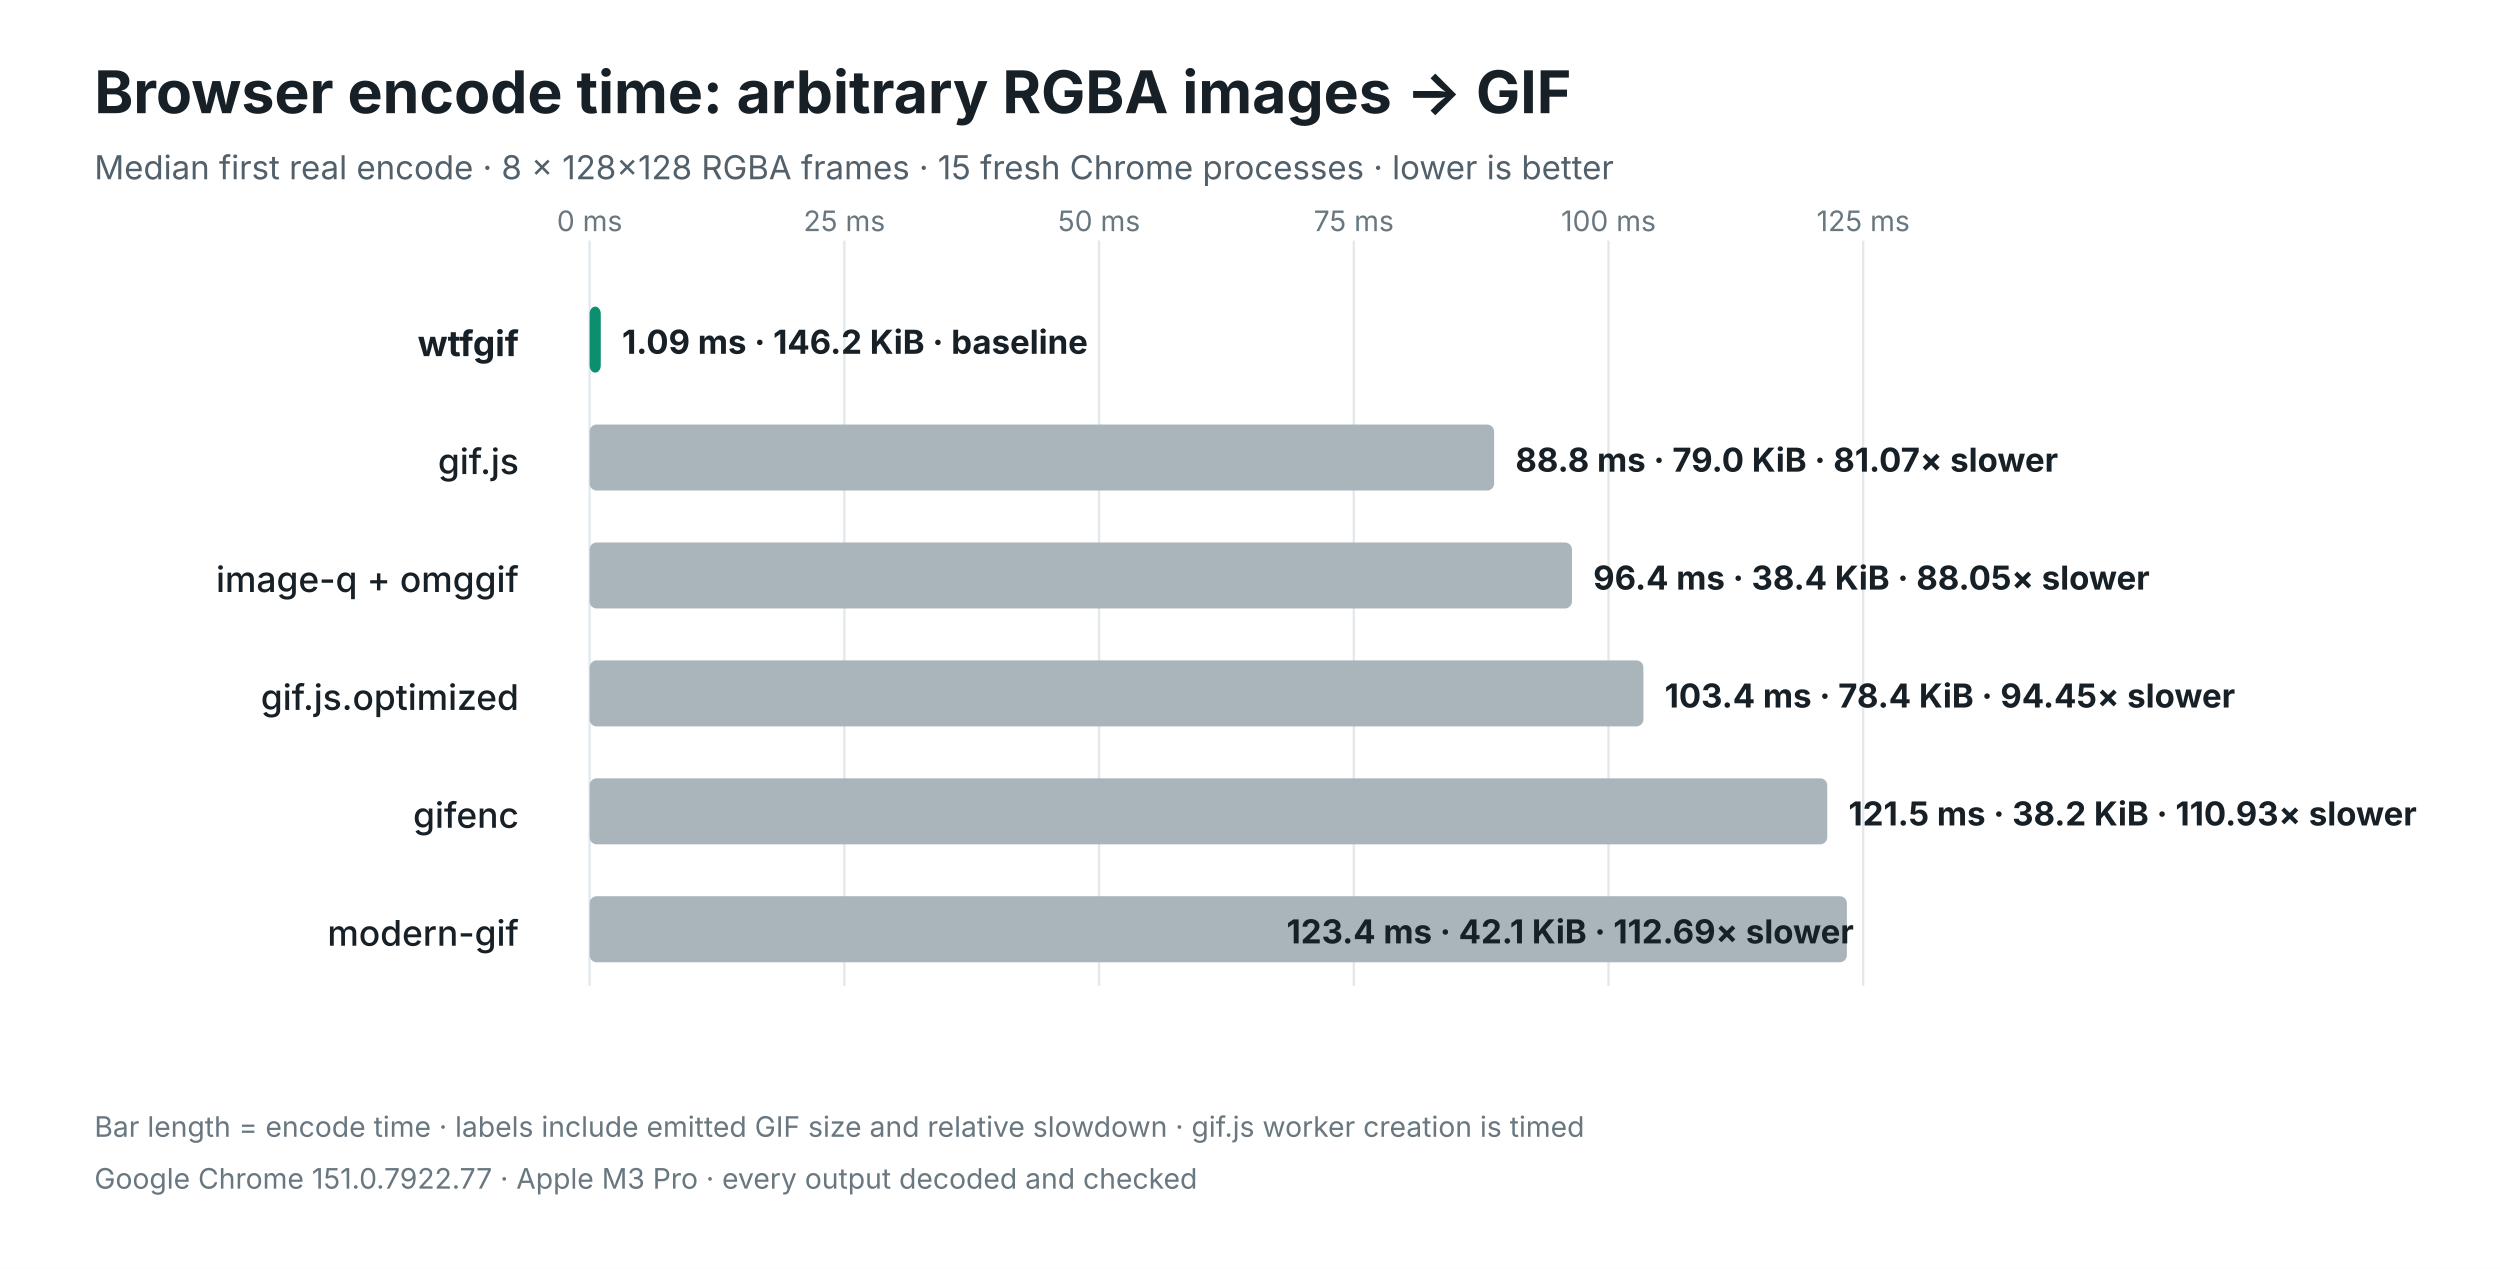
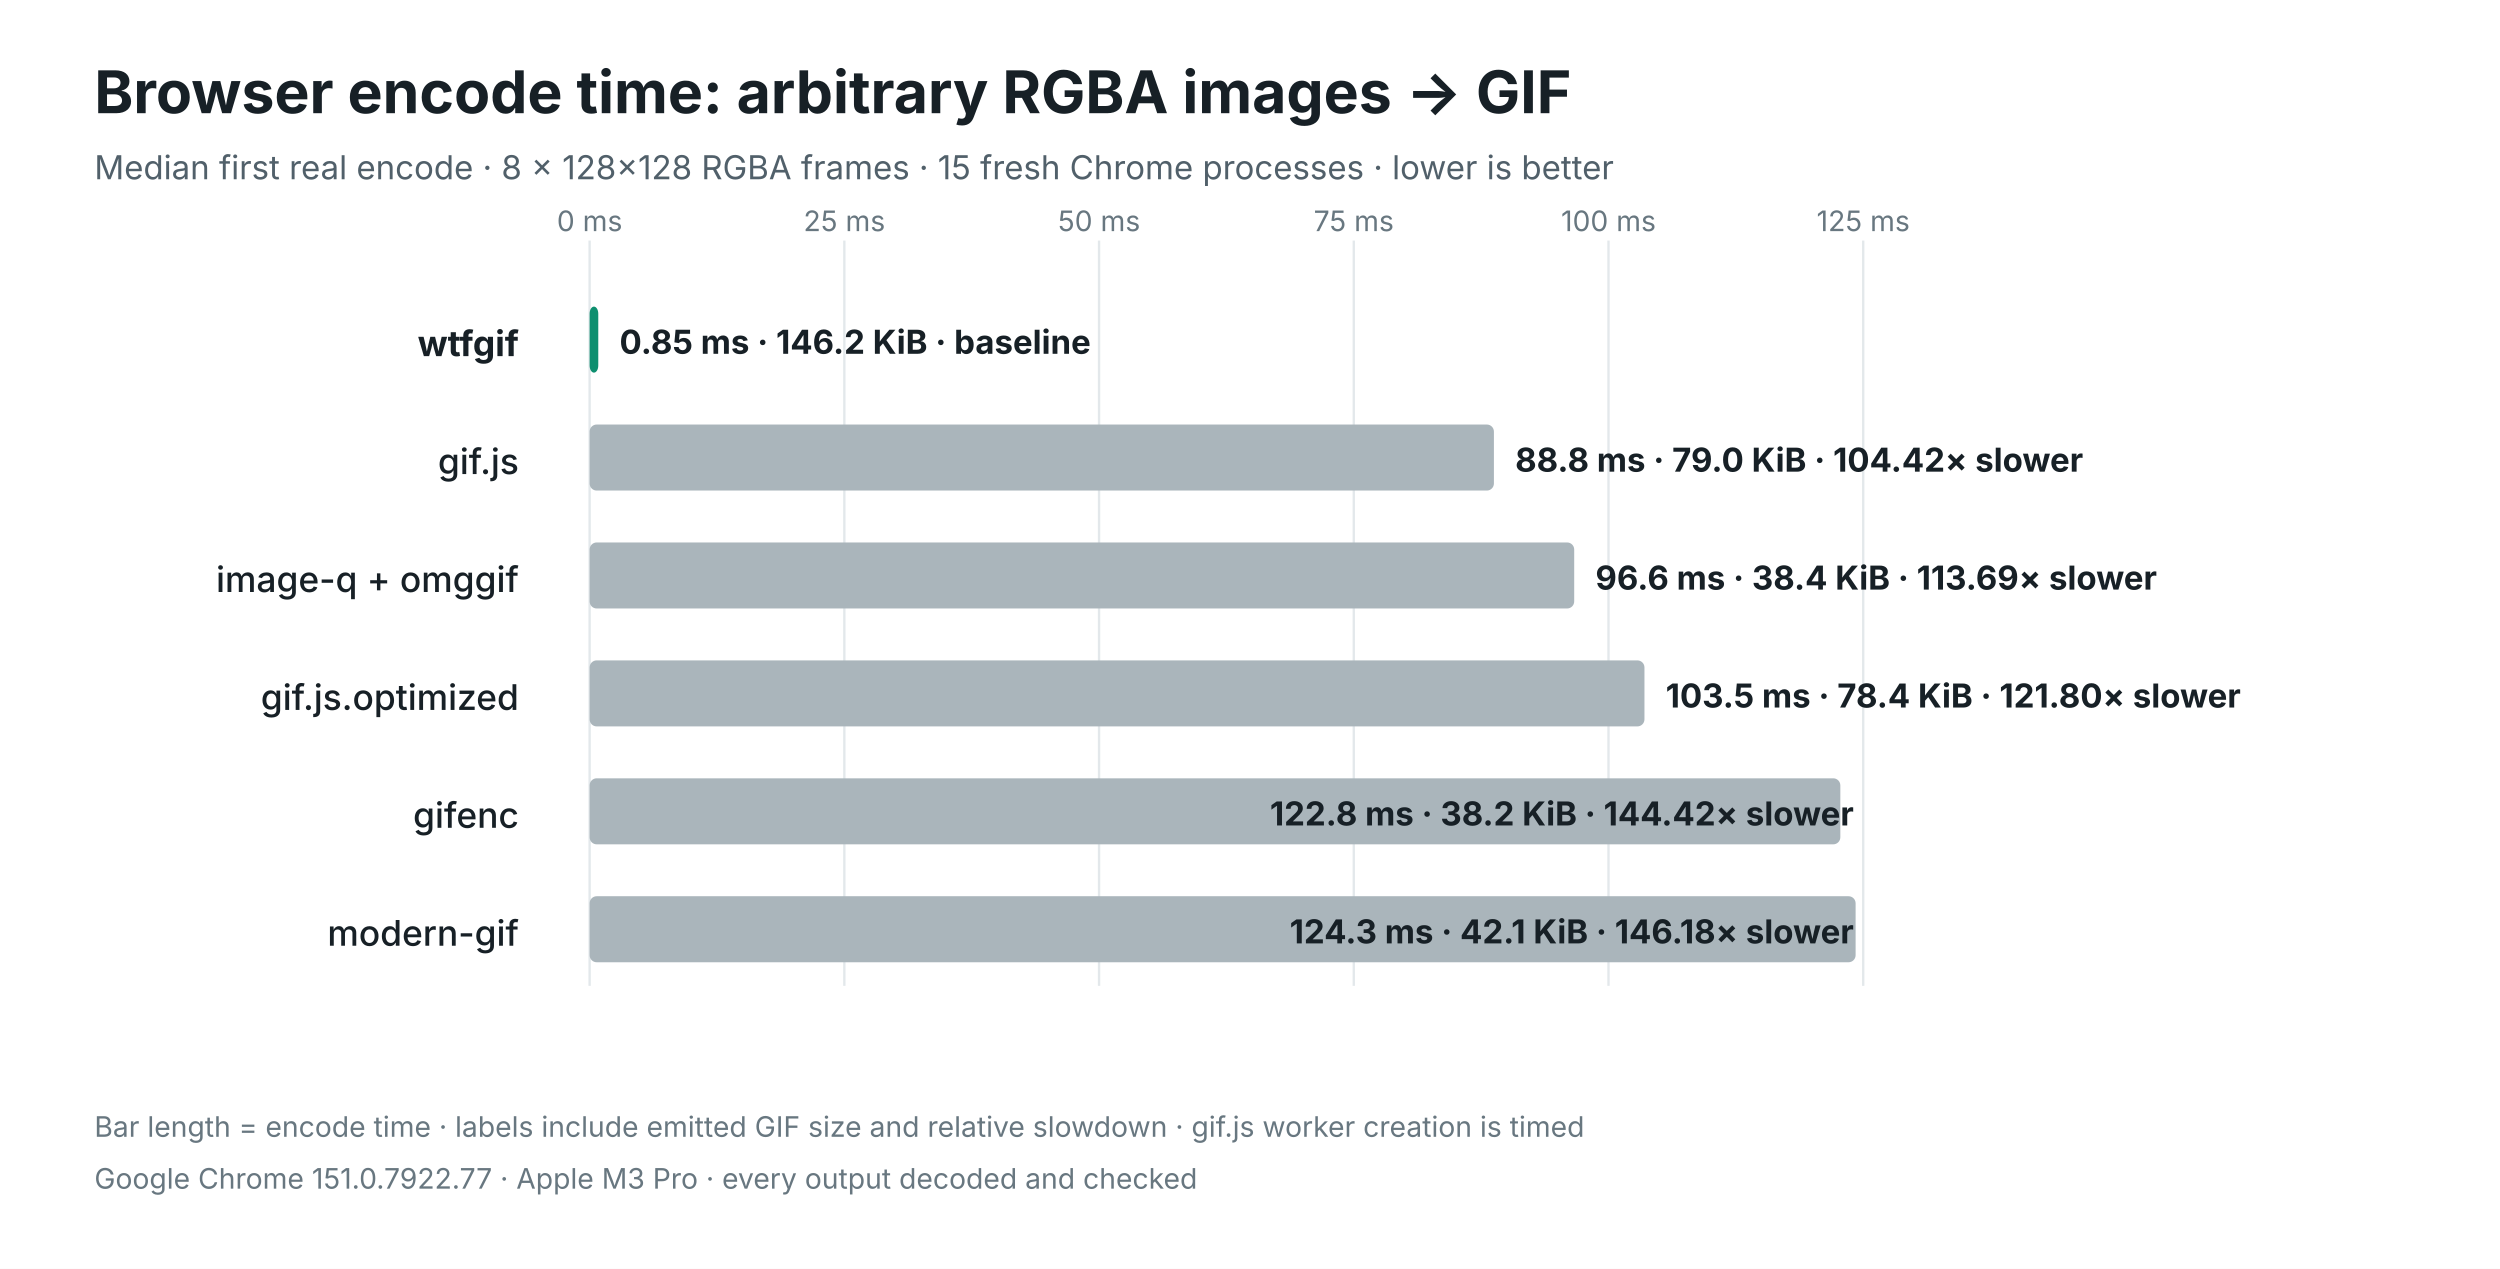
<svg xmlns="http://www.w3.org/2000/svg" width="1060" height="538" viewBox="0 0 1060 538" role="img" aria-labelledby="title desc">
  <rect width="100%" height="100%" fill="#ffffff" />
  <g font-family="ui-sans-serif, -apple-system, BlinkMacSystemFont, Segoe UI, sans-serif" fill="#172026">
    <text x="40" y="48" font-size="25" font-weight="700">Browser encode time: arbitrary RGBA images → GIF</text>
    <text x="40" y="76" font-size="14" fill="#51606a">Median first real encode · 8 × 128×128 RGBA frames · 15 fresh Chrome processes · lower is better</text>
    <line x1="250" y1="102" x2="250" y2="418" stroke="#e3e8eb" stroke-width="1" />
    <text x="250" y="98" text-anchor="middle" font-size="12" fill="#687780">0 ms</text>
    <line x1="358" y1="102" x2="358" y2="418" stroke="#e3e8eb" stroke-width="1" />
    <text x="358" y="98" text-anchor="middle" font-size="12" fill="#687780">25 ms</text>
    <line x1="466" y1="102" x2="466" y2="418" stroke="#e3e8eb" stroke-width="1" />
    <text x="466" y="98" text-anchor="middle" font-size="12" fill="#687780">50 ms</text>
    <line x1="574" y1="102" x2="574" y2="418" stroke="#e3e8eb" stroke-width="1" />
    <text x="574" y="98" text-anchor="middle" font-size="12" fill="#687780">75 ms</text>
    <line x1="682" y1="102" x2="682" y2="418" stroke="#e3e8eb" stroke-width="1" />
    <text x="682" y="98" text-anchor="middle" font-size="12" fill="#687780">100 ms</text>
    <line x1="790" y1="102" x2="790" y2="418" stroke="#e3e8eb" stroke-width="1" />
    <text x="790" y="98" text-anchor="middle" font-size="12" fill="#687780">125 ms</text>
    <text x="220" y="151" text-anchor="end" font-size="15" font-weight="700">wtfgif</text>
-     <rect x="250" y="130" width="4.73" height="28" rx="3" fill="#0d8f6f" />
-     <text x="263.73" y="150" text-anchor="start" font-size="14" font-weight="700" fill="#172026">1.09 ms · 146.2 KiB · baseline</text>
+     <rect x="250" y="130" width="3.67" height="28" rx="3" fill="#0d8f6f" />
+     <text x="262.67" y="150" text-anchor="start" font-size="14" font-weight="700" fill="#172026">0.85 ms · 146.2 KiB · baseline</text>
    <text x="220" y="201" text-anchor="end" font-size="15" font-weight="500">gif.js</text>
-     <rect x="250" y="180" width="383.51" height="28" rx="3" fill="#aab5bb" />
-     <text x="642.51" y="200" text-anchor="start" font-size="14" font-weight="700" fill="#172026">88.8 ms · 79.0 KiB · 81.07× slower</text>
+     <rect x="250" y="180" width="383.42" height="28" rx="3" fill="#aab5bb" />
+     <text x="642.42" y="200" text-anchor="start" font-size="14" font-weight="700" fill="#172026">88.8 ms · 79.0 KiB · 104.42× slower</text>
    <text x="220" y="251" text-anchor="end" font-size="15" font-weight="500">image-q + omggif</text>
-     <rect x="250" y="230" width="416.51" height="28" rx="3" fill="#aab5bb" />
-     <text x="675.51" y="250" text-anchor="start" font-size="14" font-weight="700" fill="#172026">96.4 ms · 38.4 KiB · 88.05× slower</text>
+     <rect x="250" y="230" width="417.46" height="28" rx="3" fill="#aab5bb" />
+     <text x="676.46" y="250" text-anchor="start" font-size="14" font-weight="700" fill="#172026">96.6 ms · 38.4 KiB · 113.69× slower</text>
    <text x="220" y="301" text-anchor="end" font-size="15" font-weight="500">gif.js.optimized</text>
-     <rect x="250" y="280" width="446.8" height="28" rx="3" fill="#aab5bb" />
-     <text x="705.8" y="300" text-anchor="start" font-size="14" font-weight="700" fill="#172026">103.4 ms · 78.4 KiB · 94.45× slower</text>
+     <rect x="250" y="280" width="447.25" height="28" rx="3" fill="#aab5bb" />
+     <text x="706.25" y="300" text-anchor="start" font-size="14" font-weight="700" fill="#172026">103.5 ms · 78.4 KiB · 121.80× slower</text>
    <text x="220" y="351" text-anchor="end" font-size="15" font-weight="500">gifenc</text>
-     <rect x="250" y="330" width="524.75" height="28" rx="3" fill="#aab5bb" />
-     <text x="783.75" y="350" text-anchor="start" font-size="14" font-weight="700" fill="#172026">121.5 ms · 38.2 KiB · 110.93× slower</text>
+     <rect x="250" y="330" width="530.3" height="28" rx="3" fill="#aab5bb" />
+     <text x="786" y="350" text-anchor="end" font-size="14" font-weight="700" fill="#172026">122.8 ms · 38.2 KiB · 144.42× slower</text>
    <text x="220" y="401" text-anchor="end" font-size="15" font-weight="500">modern-gif</text>
-     <rect x="250" y="380" width="533.09" height="28" rx="3" fill="#aab5bb" />
-     <text x="786" y="400" text-anchor="end" font-size="14" font-weight="700" fill="#172026">123.4 ms · 42.1 KiB · 112.69× slower</text>
+     <rect x="250" y="380" width="536.78" height="28" rx="3" fill="#aab5bb" />
+     <text x="786" y="400" text-anchor="end" font-size="14" font-weight="700" fill="#172026">124.3 ms · 42.1 KiB · 146.18× slower</text>
    <text x="40" y="482" font-size="12" fill="#687780">Bar length = encode time · labels include emitted GIF size and relative slowdown · gif.js worker creation is timed</text>
    <text x="40" y="504" font-size="12" fill="#687780">Google Chrome 151.0.7922.77 · Apple M3 Pro · every output decoded and checked</text>
  </g>
</svg>
